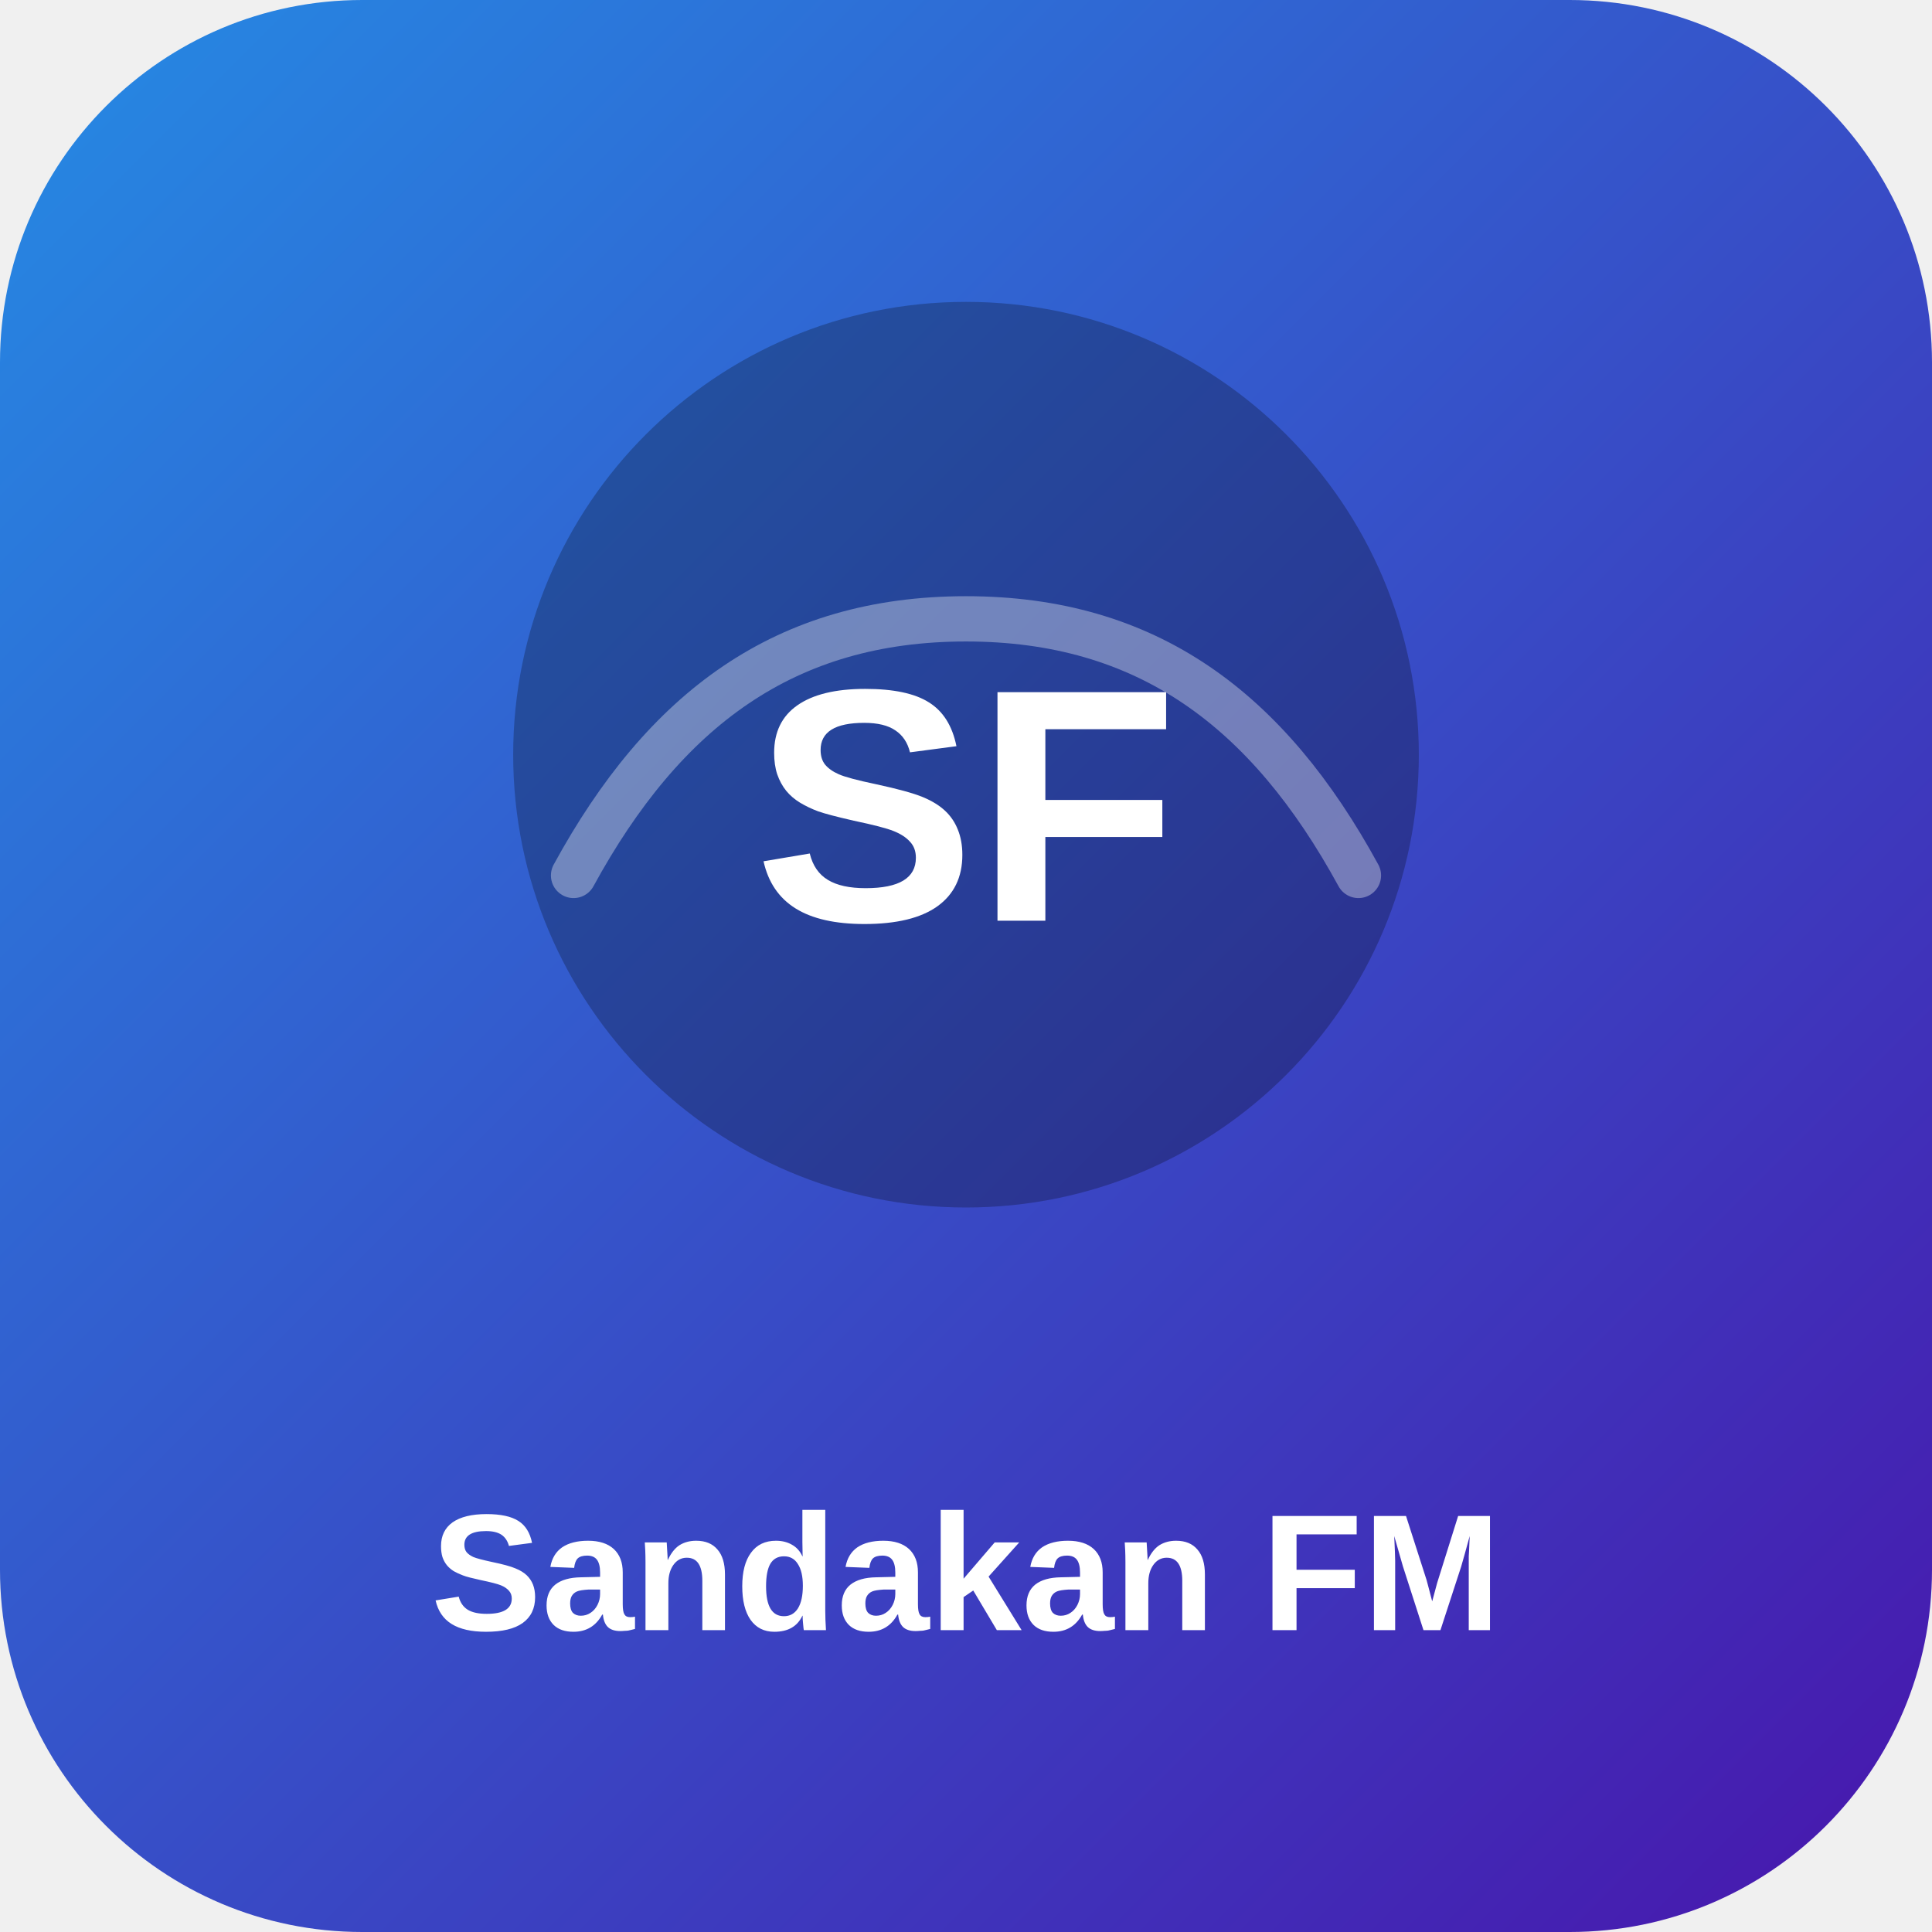
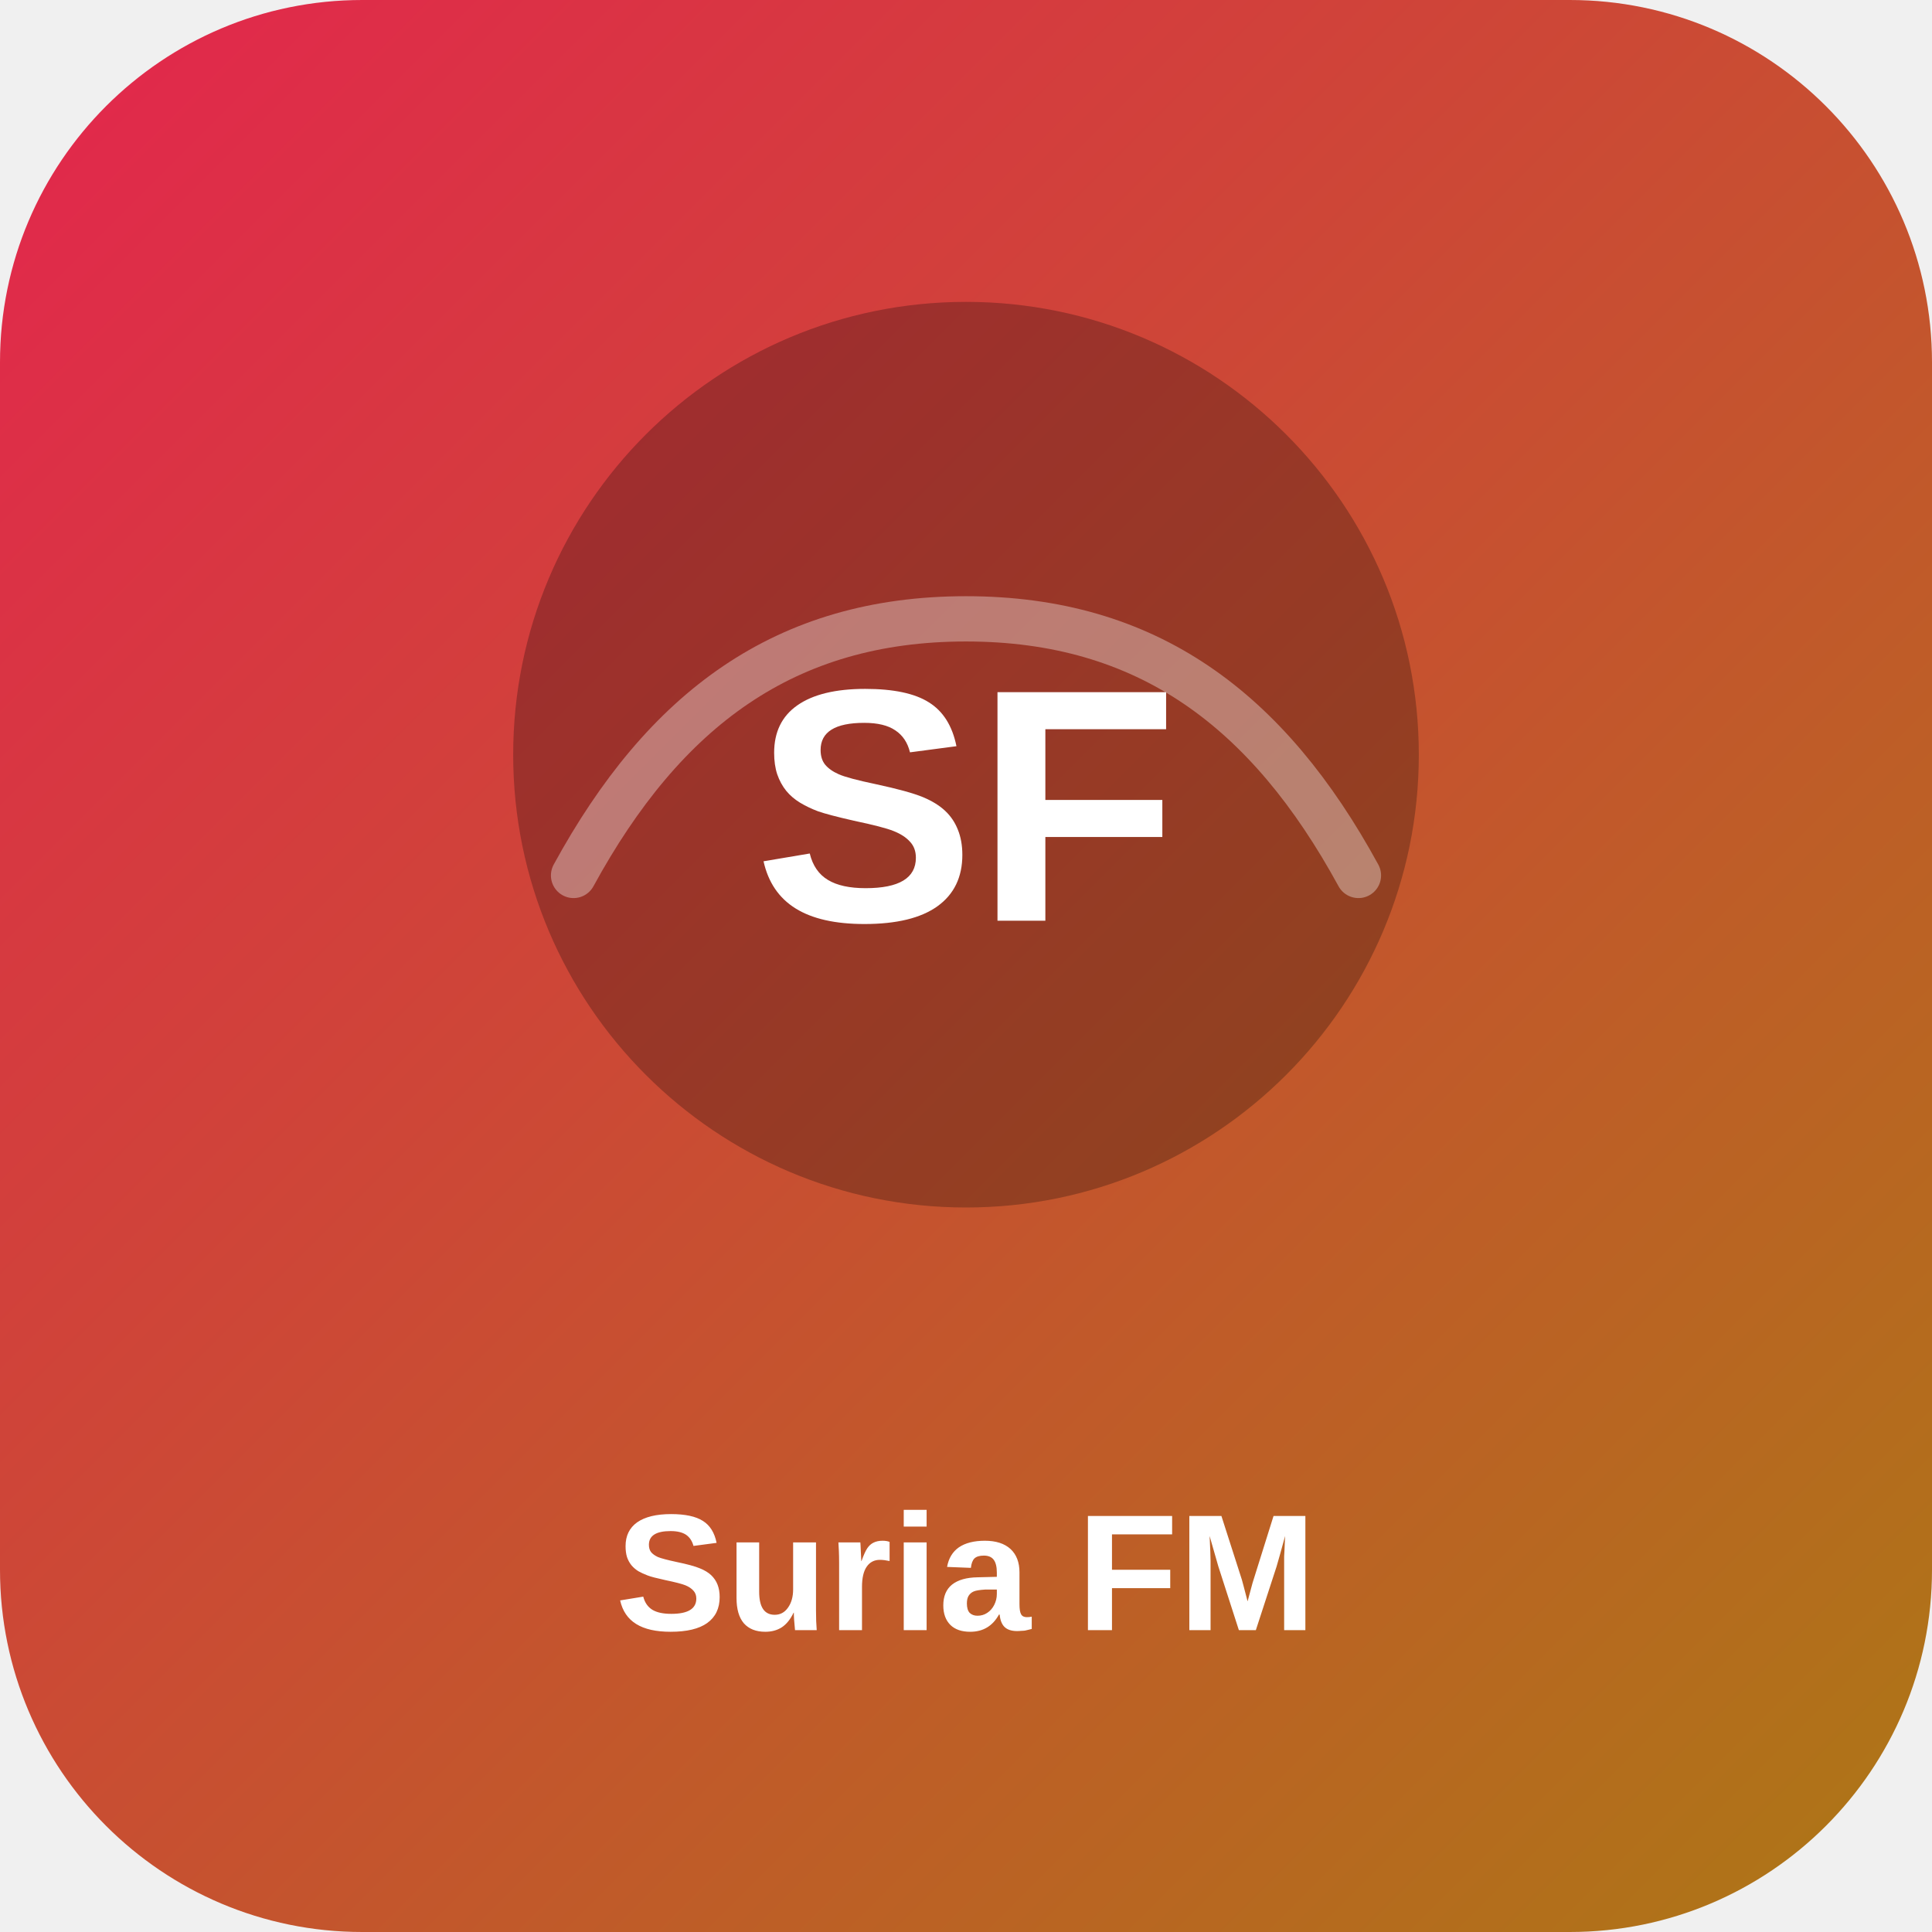
<svg xmlns="http://www.w3.org/2000/svg" width="128" height="128" viewBox="0 0 128 128">
  <defs>
    <linearGradient id="g" x1="0" y1="0" x2="1" y2="1">
-       <stop stop-color="hsl(208 78% 52%)" />
-       <stop offset="1" stop-color="hsl(260 78% 38%)" />
+       <stop stop-color="hsl(347 78% 52%)" />
+       <stop offset="1" stop-color="hsl(39 78% 38%)" />
    </linearGradient>
  </defs>
  <rect width="128" height="128" rx="24" fill="url(#g)" />
  <circle cx="64" cy="50" r="30" fill="rgba(0,0,0,.25)" />
  <path d="M38 58c6-11 14-17 26-17s20 6 26 17" fill="none" stroke="rgba(255,255,255,.35)" stroke-width="3" stroke-linecap="round" />
  <text x="64" y="61" text-anchor="middle" fill="#fff" font-family="Arial, sans-serif" font-size="22" font-weight="800">SF</text>
-   <text x="64" y="108" text-anchor="middle" fill="#fff" font-family="Arial, sans-serif" font-size="11" font-weight="700">Sandakan FM</text>
+   <text x="64" y="108" text-anchor="middle" fill="#fff" font-family="Arial, sans-serif" font-size="11" font-weight="700">Suria FM</text>
</svg>
